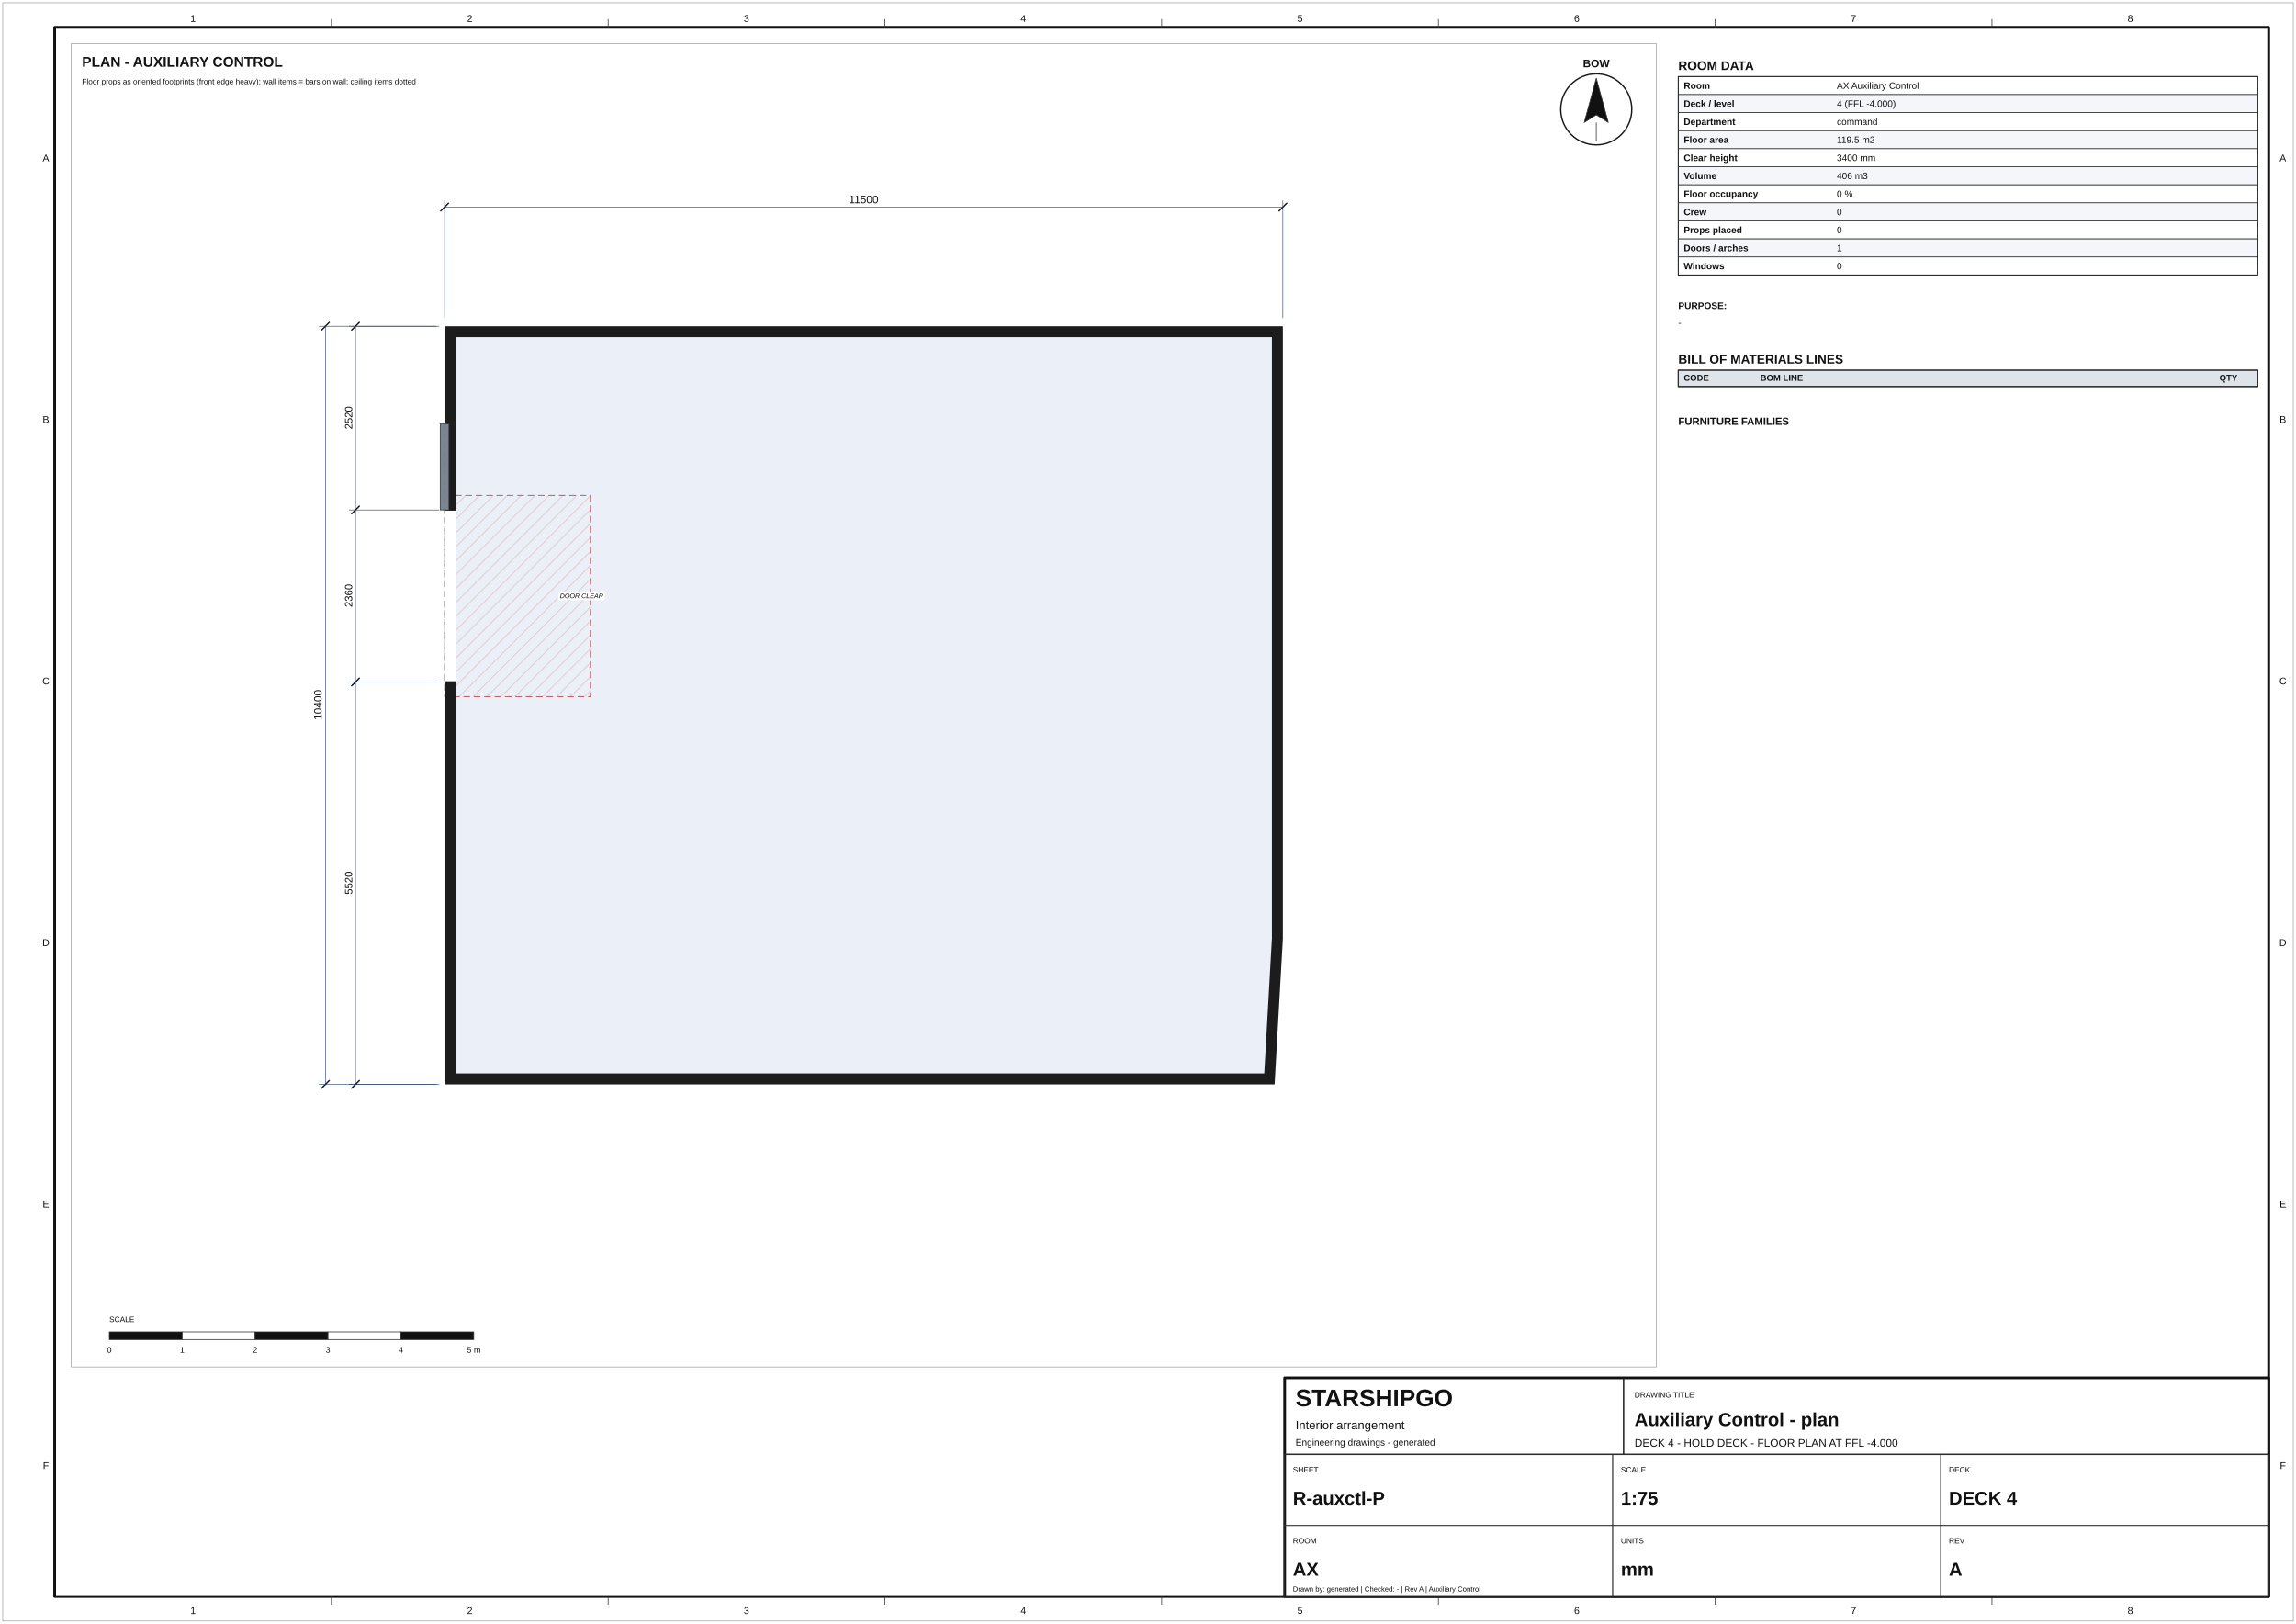
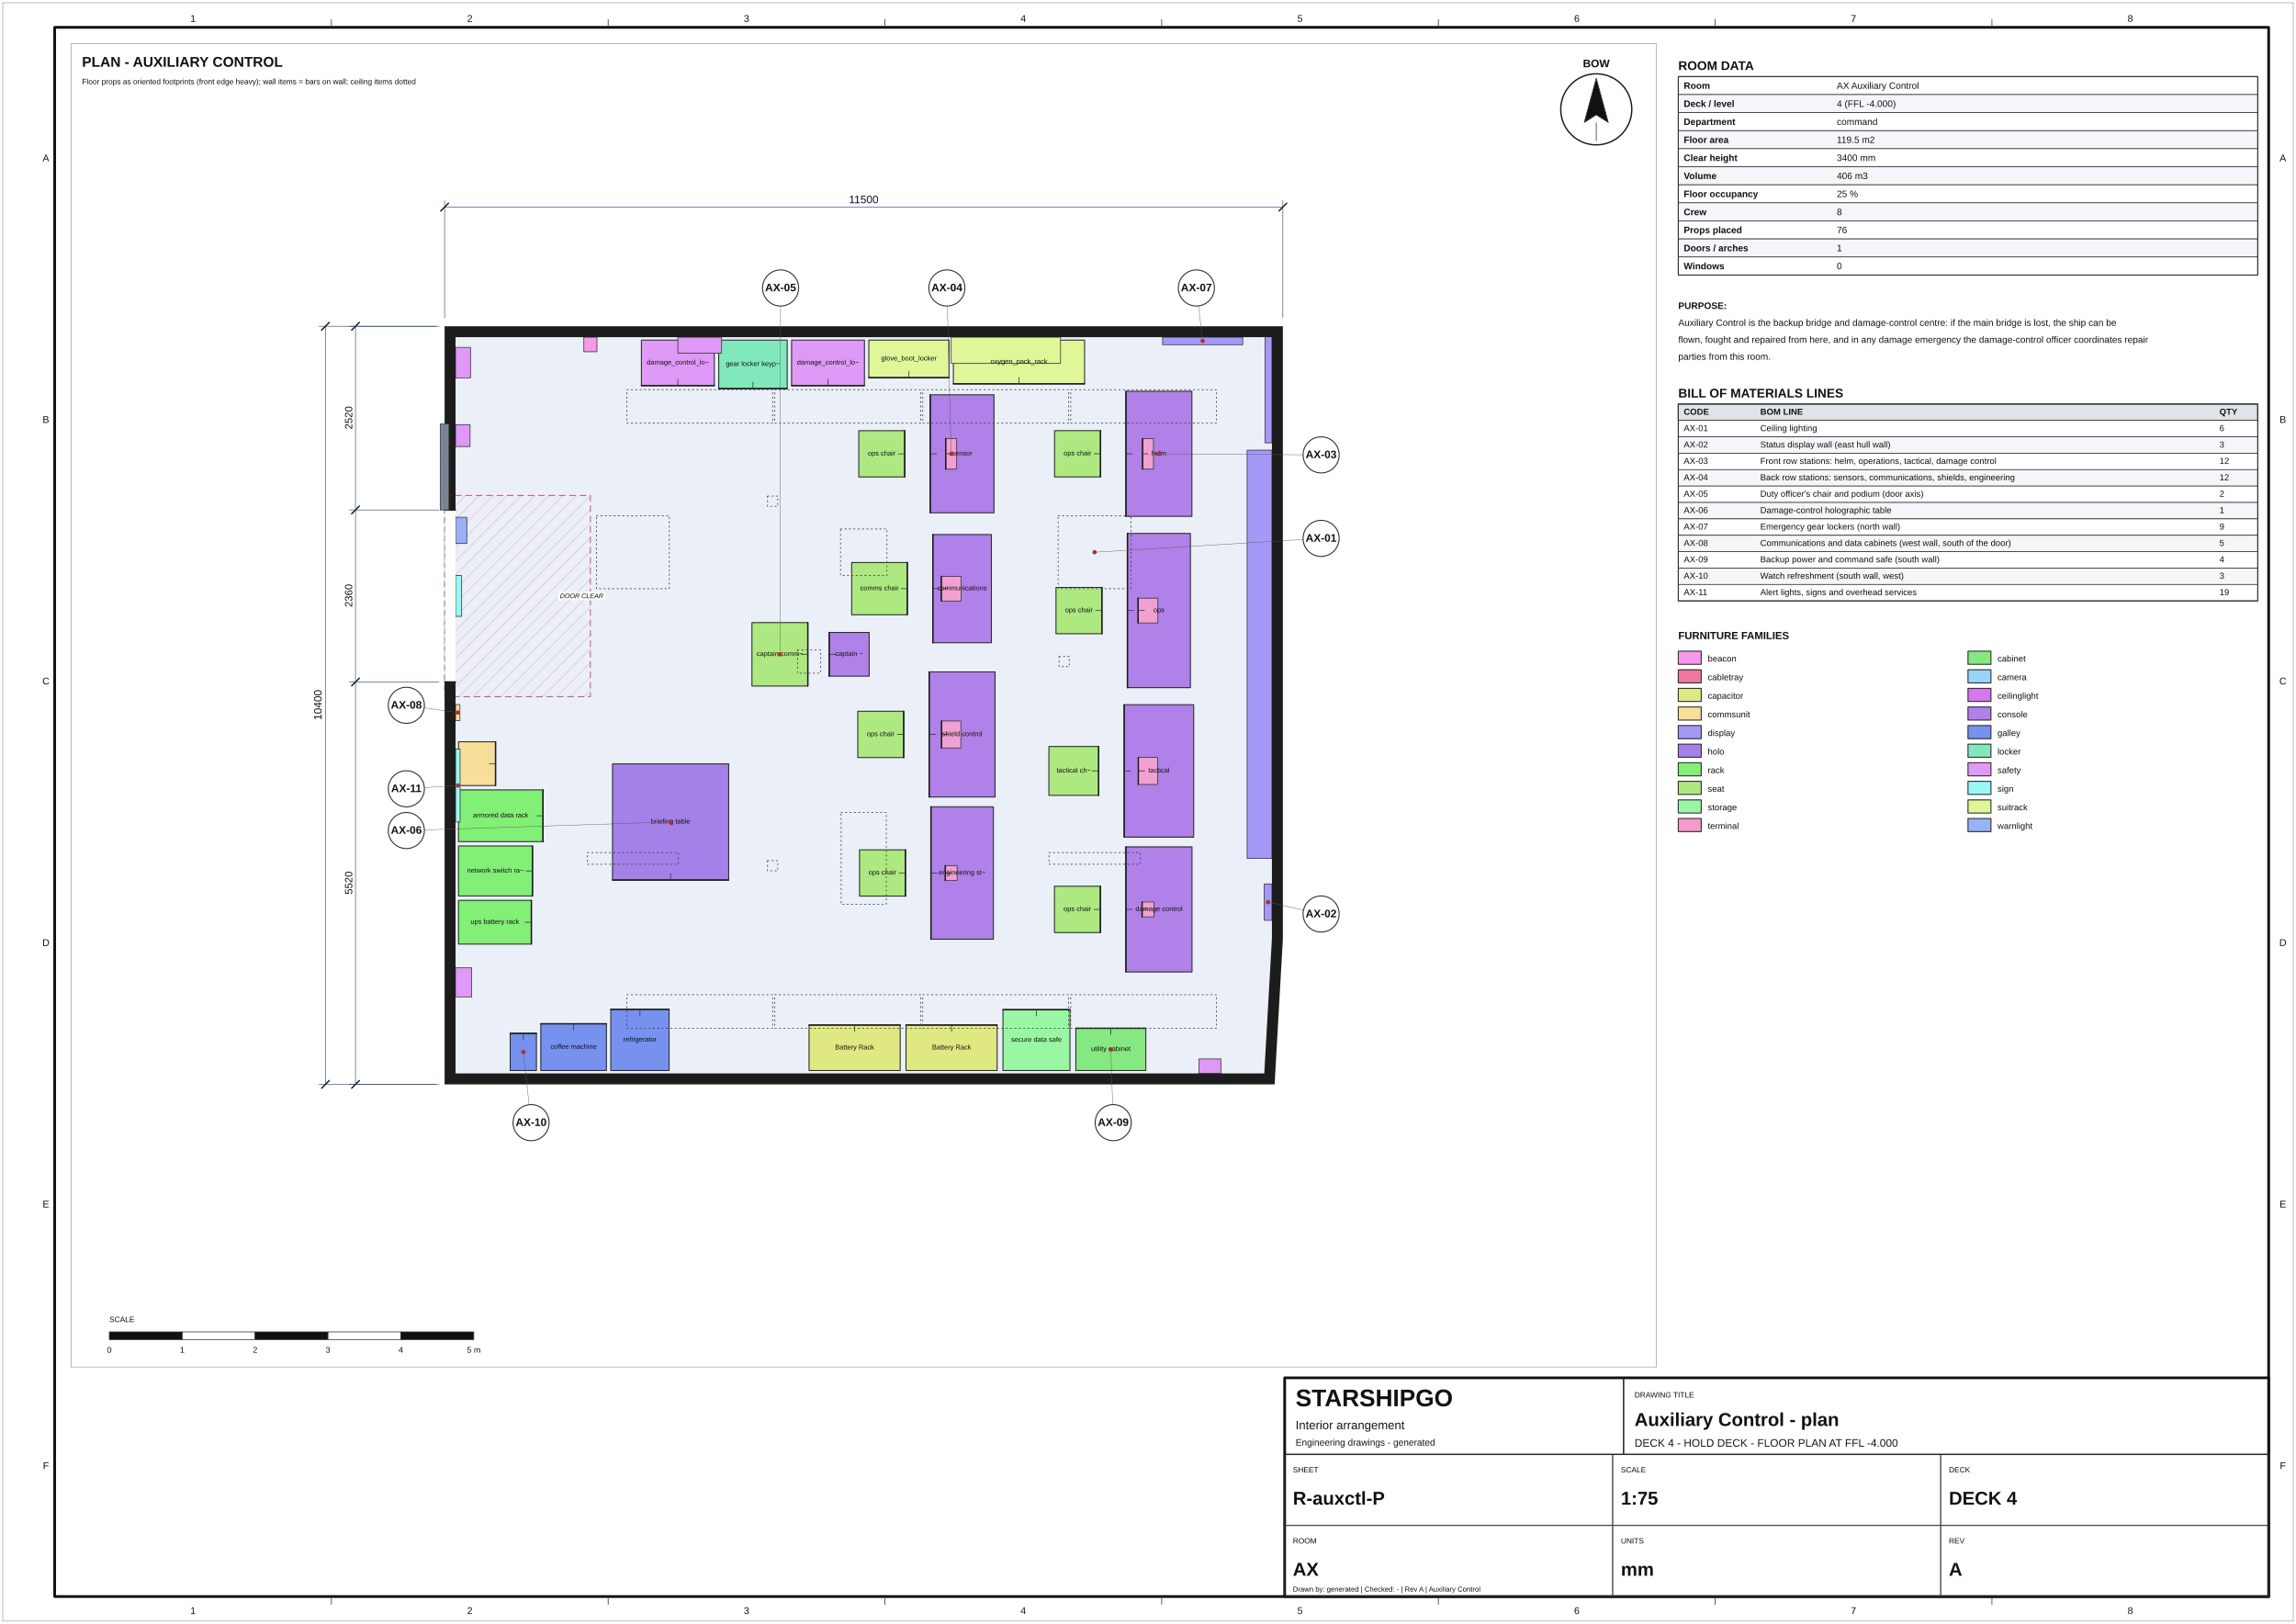
<svg xmlns="http://www.w3.org/2000/svg" width="420mm" height="297mm" viewBox="0 0 420 297">
  <style>
.t{font-family:Arial, Helvetica, 'DejaVu Sans', sans-serif;fill:#111}
.b{font-weight:bold}.i{font-style:italic}
.h{stroke:#111;stroke-width:.5;stroke-linejoin:round;stroke-linecap:round}
.m{stroke:#1a1a1a;stroke-width:.25;stroke-linejoin:round;stroke-linecap:round}
.n{stroke:#2a2a2a;stroke-width:.18;stroke-linejoin:round}
.f{stroke:#333;stroke-width:.13;stroke-linejoin:round}
.x{stroke:#555;stroke-width:.07}
.g{stroke:#9a9a9a;stroke-width:.1}
.gg{stroke:#c4c4c4;stroke-width:.08}
.d{stroke:#1d3c6e;stroke-width:.1}
.dsh{stroke:#222;stroke-width:.18;stroke-dasharray:1.6 .8}
.dot{stroke:#444;stroke-width:.14;stroke-dasharray:.25 .55;stroke-linecap:round}
.hid{stroke:#777;stroke-width:.12;stroke-dasharray:1 .7}
.cl{stroke:#b03030;stroke-width:.12;stroke-dasharray:5 1 1 1}
.cut{stroke:#b03030;stroke-width:.35;stroke-dasharray:6 1.2 1.2 1.2}
.red{stroke:#b03030;stroke-width:.13;stroke-dasharray:1.2 .7}
.none{stroke:none}
.halo{paint-order:stroke;stroke:#fff;stroke-width:.8;stroke-linejoin:round}
</style>
  <defs>
    <pattern id="hSlab" width="1.4" height="1.4" patternUnits="userSpaceOnUse" patternTransform="rotate(45)">
      <rect width="1.4" height="1.4" fill="#ececec" />
      <line x1="0" y1="0" x2="0" y2="1.4" stroke="#222" stroke-width=".13" />
    </pattern>
    <pattern id="hHull" width="1" height="1" patternUnits="userSpaceOnUse" patternTransform="rotate(45)">
      <rect width="1" height="1" fill="#c9d0da" />
      <line x1="0" y1="0" x2="0" y2="1" stroke="#111" stroke-width=".2" />
      <line x1="0" y1="0" x2="1" y2="0" stroke="#111" stroke-width=".1" />
    </pattern>
    <pattern id="hHole" width="1.6" height="1.6" patternUnits="userSpaceOnUse" patternTransform="rotate(-45)">
      <line x1="0" y1="0" x2="0" y2="1.6" stroke="#444" stroke-width=".12" />
    </pattern>
    <pattern id="hZone" width="1.8" height="1.8" patternUnits="userSpaceOnUse" patternTransform="rotate(45)">
      <line x1="0" y1="0" x2="0" y2="1.8" stroke="#d08080" stroke-width=".1" />
    </pattern>
    <pattern id="hPlen" width="1.6" height="1.6" patternUnits="userSpaceOnUse">
      <circle cx=".4" cy=".4" r=".12" fill="#888" />
      <circle cx="1.2" cy="1.2" r=".12" fill="#888" />
    </pattern>
    <pattern id="hGlass" width="2" height="2" patternUnits="userSpaceOnUse" patternTransform="rotate(45)">
      <rect width="2" height="2" fill="#d6ecf7" />
      <line x1="0" y1="0" x2="0" y2="2" stroke="#5a9abb" stroke-width=".08" />
    </pattern>
    <pattern id="hFloor" width="1.2" height="1.2" patternUnits="userSpaceOnUse" patternTransform="rotate(-45)">
      <rect width="1.2" height="1.2" fill="#f2f2f2" />
      <line x1="0" y1="0" x2="0" y2="1.2" stroke="#555" stroke-width=".1" />
    </pattern>
  </defs>
  <rect x="0" y="0" width="420" height="297" fill="#ffffff" />
  <rect x="13" y="8" width="290" height="242" class="x" fill="none" />
  <polygon points="81.33,59.67 234.67,59.67 234.67,171.67 233.16,198.33 81.33,198.33" class="none" fill="#ebeff7" />
  <polygon points="81.33,90.6 108,90.6 108,127.4 81.33,127.4" class="red" fill="url(#hZone)" />
  <text x="106.4" y="109.4" font-size="1.2" class="t i halo" text-anchor="middle" fill="#a04040">DOOR CLEAR</text>
+   <polygon points="218.03,71.56 218.03,94.44 205.97,94.44 205.97,71.56" class="n" fill="#b081e8" />
+   <line x1="205.97" y1="94.44" x2="205.97" y2="71.56" class="m" />
+   <line x1="205.97" y1="83" x2="207.17" y2="83" class="f" />
+   <polygon points="217.76,97.56 217.76,125.77 206.24,125.77 206.24,97.56" class="n" fill="#b081e8" />
+   <line x1="206.24" y1="125.77" x2="206.24" y2="97.56" class="m" />
+   <line x1="206.24" y1="111.67" x2="207.44" y2="111.67" class="f" />
+   <polygon points="218.36,128.89 218.36,153.11 205.64,153.11 205.64,128.89" class="n" fill="#b081e8" />
+   <line x1="205.64" y1="153.11" x2="205.64" y2="128.89" class="m" />
+   <line x1="205.64" y1="141" x2="206.84" y2="141" class="f" />
+   <polygon points="191.87,145.47 191.87,136.53 200.97,136.53 200.97,145.47" class="n" fill="#ade881" />
+   <line x1="200.97" y1="136.53" x2="200.97" y2="145.47" class="m" />
+   <line x1="200.97" y1="141" x2="199.77" y2="141" class="f" />
+   <polygon points="218.05,154.89 218.05,177.77 205.96,177.77 205.96,154.89" class="n" fill="#b081e8" />
+   <line x1="205.96" y1="177.77" x2="205.96" y2="154.89" class="m" />
+   <line x1="205.96" y1="166.33" x2="207.16" y2="166.33" class="f" />
+   <polygon points="181.83,72.21 181.83,93.79 170.16,93.79 170.16,72.21" class="n" fill="#b081e8" />
+   <line x1="170.16" y1="93.79" x2="170.16" y2="72.21" class="m" />
+   <line x1="170.16" y1="83" x2="171.36" y2="83" class="f" />
+   <polygon points="181.36,97.76 181.36,117.56 170.64,117.56 170.64,97.76" class="n" fill="#b081e8" />
+   <line x1="170.64" y1="117.56" x2="170.64" y2="97.76" class="m" />
+   <line x1="170.64" y1="107.66" x2="171.84" y2="107.66" class="f" />
+   <polygon points="155.79,112.44 155.79,102.88 165.97,102.88 165.97,112.44" class="n" fill="#ade881" />
+   <line x1="165.97" y1="102.88" x2="165.97" y2="112.44" class="m" />
+   <line x1="165.97" y1="107.66" x2="164.77" y2="107.66" class="f" />
+   <polygon points="182.03,122.89 182.03,145.77 169.97,145.77 169.97,122.89" class="n" fill="#b081e8" />
+   <line x1="169.97" y1="145.77" x2="169.97" y2="122.89" class="m" />
+   <line x1="169.97" y1="134.33" x2="171.17" y2="134.33" class="f" />
+   <polygon points="181.72,147.56 181.72,171.77 170.29,171.77 170.29,147.56" class="n" fill="#b081e8" />
+   <line x1="170.29" y1="171.77" x2="170.29" y2="147.56" class="m" />
+   <line x1="170.29" y1="159.67" x2="171.49" y2="159.67" class="f" />
+   <polygon points="159,115.67 159,123.67 151.67,123.67 151.67,115.67" class="n" fill="#b081e8" />
+   <line x1="151.67" y1="123.67" x2="151.67" y2="115.67" class="m" />
+   <line x1="151.67" y1="119.67" x2="152.87" y2="119.67" class="f" />
+   <polygon points="137.55,125.47 137.55,113.87 147.77,113.87 147.77,125.47" class="n" fill="#ade881" />
+   <line x1="147.77" y1="113.87" x2="147.77" y2="125.47" class="m" />
+   <line x1="147.77" y1="119.67" x2="146.57" y2="119.67" class="f" />
+   <polygon points="112.04,139.71 133.29,139.71 133.29,160.96 112.04,160.96" class="n" fill="#a381e8" />
+   <line x1="133.29" y1="160.96" x2="112.04" y2="160.96" class="m" />
+   <line x1="122.67" y1="160.96" x2="122.67" y2="159.76" class="f" />
+   <polygon points="117.33,62.2 130.67,62.2 130.67,70.53 117.33,70.53" class="n" fill="#df99f7" />
+   <line x1="130.67" y1="70.53" x2="117.33" y2="70.53" class="m" />
+   <line x1="124" y1="70.53" x2="124" y2="69.33" class="f" />
+   <polygon points="131.47,62.2 144,62.2 144,71.07 131.47,71.07" class="n" fill="#81e8bc" />
+   <line x1="144" y1="71.07" x2="131.47" y2="71.07" class="m" />
+   <line x1="137.73" y1="71.07" x2="137.73" y2="69.87" class="f" />
+   <polygon points="144.8,62.2 158.13,62.2 158.13,70.53 144.8,70.53" class="n" fill="#df99f7" />
+   <line x1="158.13" y1="70.53" x2="144.8" y2="70.53" class="m" />
+   <line x1="151.47" y1="70.53" x2="151.47" y2="69.33" class="f" />
+   <polygon points="158.93,62.2 173.6,62.2 173.6,69.07 158.93,69.07" class="n" fill="#e0f799" />
+   <line x1="173.6" y1="69.07" x2="158.93" y2="69.07" class="m" />
+   <line x1="166.27" y1="69.07" x2="166.27" y2="67.87" class="f" />
+   <polygon points="174.4,62.2 198.4,62.2 198.4,70.2 174.4,70.2" class="n" fill="#e0f799" />
+   <line x1="198.4" y1="70.2" x2="174.4" y2="70.2" class="m" />
+   <line x1="186.4" y1="70.2" x2="186.4" y2="69" class="f" />
+   <polygon points="83.87,143.67 83.87,135.67 90.65,135.67 90.65,143.67" class="n" fill="#f7df99" />
+   <line x1="90.65" y1="135.67" x2="90.65" y2="143.67" class="m" />
+   <line x1="90.65" y1="139.67" x2="89.45" y2="139.67" class="f" />
+   <polygon points="83.87,153.93 83.87,144.47 99.33,144.47 99.33,153.93" class="n" fill="#82ef77" />
+   <line x1="99.33" y1="144.47" x2="99.33" y2="153.93" class="m" />
+   <line x1="99.33" y1="149.2" x2="98.13" y2="149.2" class="f" />
+   <polygon points="83.87,163.87 83.87,154.73 97.4,154.73 97.4,163.87" class="n" fill="#82ef77" />
+   <line x1="97.4" y1="154.73" x2="97.4" y2="163.87" class="m" />
+   <line x1="97.4" y1="159.3" x2="96.2" y2="159.3" class="f" />
+   <polygon points="83.87,172.67 83.87,164.67 97.2,164.67 97.2,172.67" class="n" fill="#82ef77" />
+   <line x1="97.2" y1="164.67" x2="97.2" y2="172.67" class="m" />
+   <line x1="97.2" y1="168.67" x2="96" y2="168.67" class="f" />
+   <polygon points="164.67,195.8 148,195.8 148,187.48 164.67,187.48" class="n" fill="#dfe881" />
+   <line x1="148" y1="187.48" x2="164.67" y2="187.48" class="m" />
+   <line x1="156.33" y1="187.48" x2="156.33" y2="188.68" class="f" />
+   <polygon points="182.4,195.8 165.73,195.8 165.73,187.48 182.4,187.48" class="n" fill="#dfe881" />
+   <line x1="165.73" y1="187.48" x2="182.4" y2="187.48" class="m" />
+   <line x1="174.07" y1="187.48" x2="174.07" y2="188.68" class="f" />
+   <polygon points="195.73,195.8 183.47,195.8 183.47,184.67 195.73,184.67" class="n" fill="#99f7a4" />
+   <line x1="183.47" y1="184.67" x2="195.73" y2="184.67" class="m" />
+   <line x1="189.6" y1="184.67" x2="189.6" y2="185.87" class="f" />
+   <polygon points="209.6,195.8 196.8,195.8 196.8,188.07 209.6,188.07" class="n" fill="#86e881" />
+   <line x1="196.8" y1="188.07" x2="209.6" y2="188.07" class="m" />
+   <line x1="203.2" y1="188.07" x2="203.2" y2="189.27" class="f" />
+   <polygon points="98.13,195.8 93.33,195.8 93.33,189 98.13,189" class="n" fill="#7791ef" />
+   <line x1="93.33" y1="189" x2="98.13" y2="189" class="m" />
+   <line x1="95.73" y1="189" x2="95.73" y2="190.2" class="f" />
+   <polygon points="110.93,195.8 98.93,195.8 98.93,187.24 110.93,187.24" class="n" fill="#7791ef" />
+   <line x1="98.93" y1="187.24" x2="110.93" y2="187.24" class="m" />
+   <line x1="104.93" y1="187.24" x2="104.93" y2="188.44" class="f" />
+   <polygon points="122.4,195.8 111.73,195.8 111.73,184.6 122.4,184.6" class="n" fill="#7791ef" />
+   <line x1="111.73" y1="184.6" x2="122.4" y2="184.6" class="m" />
+   <line x1="117.07" y1="184.6" x2="117.07" y2="185.8" class="f" />
+   <polygon points="192.91,87.23 192.91,78.76 201.31,78.76 201.31,87.23" class="n" fill="#ade881" />
+   <line x1="201.31" y1="78.76" x2="201.31" y2="87.23" class="m" />
+   <line x1="201.31" y1="82.99" x2="200.11" y2="82.99" class="f" />
+   <polygon points="193.17,115.91 193.17,107.44 201.57,107.44 201.57,115.91" class="n" fill="#ade881" />
+   <line x1="201.57" y1="107.44" x2="201.57" y2="115.91" class="m" />
+   <line x1="201.57" y1="111.67" x2="200.37" y2="111.67" class="f" />
+   <polygon points="192.89,170.56 192.89,162.09 201.29,162.09 201.29,170.56" class="n" fill="#ade881" />
+   <line x1="201.29" y1="162.09" x2="201.29" y2="170.56" class="m" />
+   <line x1="201.29" y1="166.33" x2="200.09" y2="166.33" class="f" />
+   <polygon points="157.09,87.24 157.09,78.77 165.49,78.77 165.49,87.24" class="n" fill="#ade881" />
+   <line x1="165.49" y1="78.77" x2="165.49" y2="87.24" class="m" />
+   <line x1="165.49" y1="83.01" x2="164.29" y2="83.01" class="f" />
+   <polygon points="156.91,138.56 156.91,130.09 165.31,130.09 165.31,138.56" class="n" fill="#ade881" />
+   <line x1="165.31" y1="130.09" x2="165.31" y2="138.56" class="m" />
+   <line x1="165.31" y1="134.33" x2="164.11" y2="134.33" class="f" />
+   <polygon points="157.23,163.89 157.23,155.43 165.63,155.43 165.63,163.89" class="n" fill="#ade881" />
+   <line x1="165.63" y1="155.43" x2="165.63" y2="163.89" class="m" />
+   <line x1="165.63" y1="159.66" x2="164.43" y2="159.66" class="f" />
+   <polygon points="175.81,105.4 175.81,109.93 172.19,109.93 172.19,105.4" class="f" fill="#f7a3ce" fill-opacity="0.9" />
+   <line x1="172.19" y1="109.93" x2="172.19" y2="105.4" class="m" />
+   <line x1="172.19" y1="107.67" x2="173.39" y2="107.67" class="f" />
+   <polygon points="211,80.2 211,85.8 209,85.8 209,80.2" class="f" fill="#f7a3ce" fill-opacity="0.9" />
+   <line x1="209" y1="85.8" x2="209" y2="80.2" class="m" />
+   <line x1="209" y1="83" x2="210" y2="83" class="f" />
+   <polygon points="211.81,109.4 211.81,113.93 208.19,113.93 208.19,109.4" class="f" fill="#f7a3ce" fill-opacity="0.9" />
+   <line x1="208.19" y1="113.93" x2="208.19" y2="109.4" class="m" />
+   <line x1="208.19" y1="111.67" x2="209.39" y2="111.67" class="f" />
+   <polygon points="211.08,164.97 211.08,167.69 208.92,167.69 208.92,164.97" class="f" fill="#f7a3ce" fill-opacity="0.9" />
+   <line x1="208.92" y1="167.69" x2="208.92" y2="164.97" class="m" />
+   <line x1="208.92" y1="166.33" x2="210" y2="166.33" class="f" />
+   <polygon points="175,80.2 175,85.8 173,85.8 173,80.2" class="f" fill="#f7a3ce" fill-opacity="0.9" />
+   <line x1="173" y1="85.8" x2="173" y2="80.2" class="m" />
+   <line x1="173" y1="83" x2="174" y2="83" class="f" />
+   <polygon points="175.76,131.87 175.76,136.8 172.23,136.8 172.23,131.87" class="f" fill="#f7a3ce" fill-opacity="0.9" />
+   <line x1="172.23" y1="136.8" x2="172.23" y2="131.87" class="m" />
+   <line x1="172.23" y1="134.33" x2="173.43" y2="134.33" class="f" />
+   <polygon points="175.08,158.31 175.08,161.03 172.92,161.03 172.92,158.31" class="f" fill="#f7a3ce" fill-opacity="0.9" />
+   <line x1="172.92" y1="161.03" x2="172.92" y2="158.31" class="m" />
+   <line x1="172.92" y1="159.67" x2="174" y2="159.67" class="f" />
+   <polygon points="211.76,138.53 211.76,143.47 208.23,143.47 208.23,138.53" class="f" fill="#f7a3ce" fill-opacity="0.9" />
+   <line x1="208.23" y1="143.47" x2="208.23" y2="138.53" class="m" />
+   <line x1="208.23" y1="141" x2="209.43" y2="141" class="f" />
+   <polygon points="232.67,82.33 232.67,157 228.13,157 228.13,82.33" class="f" fill="#a499f7" />
+   <polygon points="232.67,161.67 232.67,168.33 231.27,168.33 231.27,161.67" class="f" fill="#a499f7" />
+   <polygon points="83.33,81.67 83.33,77.67 85.99,77.67 85.99,81.67" class="f" fill="#df99f7" />
+   <polygon points="223.33,196.33 219.33,196.33 219.33,193.68 223.33,193.68" class="f" fill="#df99f7" />
+   <polygon points="83.33,69.13 83.33,63.53 86.07,63.53 86.07,69.13" class="f" fill="#df99f7" />
+   <polygon points="232.67,61 232.67,81 231.4,81 231.4,61" class="f" fill="#a499f7" />
+   <polygon points="212.67,61.67 227.33,61.67 227.33,63.05 212.67,63.05" class="f" fill="#a499f7" />
+   <polygon points="83.31,182.33 83.31,177 86.29,177 86.29,182.33" class="f" fill="#df99f7" />
+   <polygon points="83.33,131.8 83.33,128.87 84.13,128.87 84.13,131.8" class="f" fill="#f7df99" />
+   <polygon points="174,61.67 194,61.67 194,66.47 174,66.47" class="f" fill="#e0f799" />
+   <polygon points="124,61.67 132,61.67 132,64.6 124,64.6" class="f" fill="#df99f7" />
+   <polygon points="106.8,61.67 109.2,61.67 109.2,64.33 106.8,64.33" class="f" fill="#f799eb" />
+   <polygon points="83.33,150.33 83.33,137 84.16,137 84.16,150.33" class="f" fill="#99f7f6" />
+   <polygon points="83.33,112.73 83.33,105.27 84.45,105.27 84.45,112.73" class="f" fill="#99f7f6" />
+   <polygon points="83.33,99.4 83.33,94.6 85.39,94.6 85.39,99.4" class="f" fill="#99b1f7" />
+   <polygon points="153.75,96.75 162.25,96.75 162.25,105.25 153.75,105.25" class="dot" fill="none" />
+   <polygon points="114.67,71.27 141.33,71.27 141.33,77.4 114.67,77.4" class="dot" fill="none" />
+   <polygon points="141.73,71.27 168.4,71.27 168.4,77.4 141.73,77.4" class="dot" fill="none" />
+   <polygon points="168.8,71.27 195.47,71.27 195.47,77.4 168.8,77.4" class="dot" fill="none" />
+   <polygon points="195.87,71.27 222.53,71.27 222.53,77.4 195.87,77.4" class="dot" fill="none" />
+   <polygon points="114.67,181.93 141.33,181.93 141.33,188.07 114.67,188.07" class="dot" fill="none" />
+   <polygon points="141.73,181.93 168.4,181.93 168.4,188.07 141.73,188.07" class="dot" fill="none" />
+   <polygon points="168.8,181.93 195.47,181.93 195.47,188.07 168.8,188.07" class="dot" fill="none" />
+   <polygon points="195.87,181.93 222.53,181.93 222.53,188.07 195.87,188.07" class="dot" fill="none" />
+   <polygon points="145.88,118.88 150.12,118.88 150.12,123.12 145.88,123.12" class="dot" fill="none" />
+   <polygon points="140.4,90.73 142.27,90.73 142.27,92.6 140.4,92.6" class="dot" fill="none" />
+   <polygon points="140.4,157.4 142.27,157.4 142.27,159.27 140.4,159.27" class="dot" fill="none" />
+   <polygon points="193.73,120.07 195.6,120.07 195.6,121.93 193.73,121.93" class="dot" fill="none" />
+   <polygon points="153.87,148.6 162.13,148.6 162.13,165.4 153.87,165.4" class="dot" fill="none" />
+   <polygon points="109.11,94.33 122.44,94.33 122.44,107.67 109.11,107.67" class="dot" fill="none" />
+   <polygon points="193.56,94.33 206.89,94.33 206.89,107.67 193.56,107.67" class="dot" fill="none" />
+   <polygon points="107.44,155.93 124.11,155.93 124.11,158.07 107.44,158.07" class="dot" fill="none" />
+   <polygon points="191.89,155.93 208.56,155.93 208.56,158.07 191.89,158.07" class="dot" fill="none" />
+   <text x="122.67" y="150.63" font-size="1.25" class="t" text-anchor="middle" fill="#333">briefing table</text>
+   <text x="212" y="111.97" font-size="1.25" class="t" text-anchor="middle" fill="#333">ops</text>
+   <text x="212" y="141.3" font-size="1.25" class="t" text-anchor="middle" fill="#333">tactical</text>
+   <text x="212.01" y="166.63" font-size="1.25" class="t" text-anchor="middle" fill="#333">damage control</text>
+   <text x="176.01" y="159.97" font-size="1.25" class="t" text-anchor="middle" fill="#333">engineering st~</text>
+   <text x="212" y="83.3" font-size="1.25" class="t" text-anchor="middle" fill="#333">helm</text>
+   <text x="176" y="134.63" font-size="1.25" class="t" text-anchor="middle" fill="#333">shield control</text>
+   <text x="175.99" y="83.3" font-size="1.25" class="t" text-anchor="middle" fill="#333">sensor</text>
+   <text x="176" y="107.96" font-size="1.25" class="t" text-anchor="middle" fill="#333">communications</text>
+   <text x="186.4" y="66.5" font-size="1.25" class="t" text-anchor="middle" fill="#333">oxygen_pack_rack</text>
+   <text x="91.6" y="149.5" font-size="1.25" class="t" text-anchor="middle" fill="#333">armored data rack</text>
+   <text x="156.33" y="191.94" font-size="1.25" class="t" text-anchor="middle" fill="#333">Battery Rack</text>
+   <text x="174.07" y="191.94" font-size="1.25" class="t" text-anchor="middle" fill="#333">Battery Rack</text>
+   <text x="189.6" y="190.53" font-size="1.25" class="t" text-anchor="middle" fill="#333">secure data safe</text>
+   <text x="90.63" y="159.6" font-size="1.25" class="t" text-anchor="middle" fill="#333">network switch ra~</text>
+   <text x="117.07" y="190.5" font-size="1.25" class="t" text-anchor="middle" fill="#333">refrigerator</text>
+   <text x="142.66" y="119.97" font-size="1.25" class="t" text-anchor="middle" fill="#333">captain comm~</text>
+   <text x="137.73" y="66.93" font-size="1.25" class="t" text-anchor="middle" fill="#333">gear locker keyp~</text>
+   <text x="124" y="66.67" font-size="1.25" class="t" text-anchor="middle" fill="#333">damage_control_lo~</text>
+   <text x="151.47" y="66.67" font-size="1.25" class="t" text-anchor="middle" fill="#333">damage_control_lo~</text>
+   <text x="90.53" y="168.97" font-size="1.25" class="t" text-anchor="middle" fill="#333">ups battery rack</text>
+   <text x="104.93" y="191.82" font-size="1.25" class="t" text-anchor="middle" fill="#333">coffee machine</text>
+   <text x="166.27" y="65.93" font-size="1.25" class="t" text-anchor="middle" fill="#333">glove_boot_locker</text>
+   <text x="203.2" y="192.23" font-size="1.25" class="t" text-anchor="middle" fill="#333">utility cabinet</text>
+   <text x="160.88" y="107.96" font-size="1.25" class="t" text-anchor="middle" fill="#333">comms chair</text>
+   <text x="196.42" y="141.3" font-size="1.25" class="t" text-anchor="middle" fill="#333">tactical ch~</text>
+   <text x="197.11" y="83.29" font-size="1.25" class="t" text-anchor="middle" fill="#333">ops chair</text>
+   <text x="197.37" y="111.97" font-size="1.25" class="t" text-anchor="middle" fill="#333">ops chair</text>
+   <text x="197.09" y="166.63" font-size="1.25" class="t" text-anchor="middle" fill="#333">ops chair</text>
+   <text x="161.29" y="83.31" font-size="1.25" class="t" text-anchor="middle" fill="#333">ops chair</text>
+   <text x="161.11" y="134.63" font-size="1.25" class="t" text-anchor="middle" fill="#333">ops chair</text>
+   <text x="161.43" y="159.96" font-size="1.25" class="t" text-anchor="middle" fill="#333">ops chair</text>
+   <text x="155.33" y="119.97" font-size="1.25" class="t" text-anchor="middle" fill="#333">captain ~</text>
  <path d="M81.33 59.67 L234.67 59.67 L234.67 171.67 L233.16 198.33 L81.33 198.33Z M83.33 61.67 L232.67 61.67 L232.67 171.61 L231.27 196.33 L83.33 196.33Z " class="none" fill="#1c1c1c" fill-rule="evenodd" />
  <polygon points="81.33,93.27 81.33,124.73 83.33,124.73 83.33,93.27" class="none" fill="#ffffff" />
  <line x1="81.33" y1="93.27" x2="83.33" y2="93.27" class="m" />
  <line x1="81.33" y1="124.73" x2="83.33" y2="124.73" class="m" />
  <polygon points="80.53,93.27 80.53,77.53 82.13,77.53 82.13,93.27" class="f" fill="#7a8594" />
  <line x1="81.33" y1="77.53" x2="81.33" y2="124.73" class="hid" />
+   <line x1="238.37" y1="98.67" x2="200.23" y2="101" class="x" />
+   <circle cx="200.23" cy="101" r="0.4" class="none" fill="#b03030" />
+   <line x1="238.45" y1="166.45" x2="231.97" y2="165" class="x" />
+   <circle cx="231.97" cy="165" r="0.4" class="none" fill="#b03030" />
+   <line x1="238.37" y1="83.18" x2="212" y2="83" class="x" />
+   <circle cx="212" cy="83" r="0.4" class="none" fill="#b03030" />
+   <line x1="173.3" y1="55.97" x2="174" y2="83" class="x" />
+   <circle cx="174" cy="83" r="0.4" class="none" fill="#b03030" />
+   <line x1="142.78" y1="55.97" x2="142.66" y2="119.67" class="x" />
+   <circle cx="142.66" cy="119.67" r="0.4" class="none" fill="#b03030" />
+   <line x1="77.63" y1="151.79" x2="122.67" y2="150.33" class="x" />
+   <circle cx="122.67" cy="150.33" r="0.4" class="none" fill="#b03030" />
+   <line x1="219.24" y1="55.94" x2="220" y2="62.36" class="x" />
+   <circle cx="220" cy="62.36" r="0.4" class="none" fill="#b03030" />
+   <line x1="77.6" y1="129.46" x2="83.73" y2="130.33" class="x" />
+   <circle cx="83.73" cy="130.33" r="0.4" class="none" fill="#b03030" />
+   <line x1="203.53" y1="202.04" x2="203.2" y2="191.93" class="x" />
+   <circle cx="203.2" cy="191.93" r="0.4" class="none" fill="#b03030" />
+   <line x1="96.79" y1="202.05" x2="95.73" y2="192.4" class="x" />
+   <circle cx="95.73" cy="192.4" r="0.4" class="none" fill="#b03030" />
+   <line x1="77.63" y1="144.06" x2="83.75" y2="143.67" class="x" />
+   <circle cx="83.75" cy="143.67" r="0.4" class="none" fill="#b03030" />
+   <circle cx="241.67" cy="98.47" r="3.3" class="n" fill="#fff" />
+   <text x="241.67" y="99.07" font-size="2" class="t b" text-anchor="middle">AX-01</text>
+   <circle cx="241.67" cy="167.17" r="3.3" class="n" fill="#fff" />
+   <text x="241.67" y="167.77" font-size="2" class="t b" text-anchor="middle">AX-02</text>
+   <circle cx="241.67" cy="83.2" r="3.3" class="n" fill="#fff" />
+   <text x="241.67" y="83.8" font-size="2" class="t b" text-anchor="middle">AX-03</text>
+   <circle cx="173.21" cy="52.67" r="3.3" class="n" fill="#fff" />
+   <text x="173.21" y="53.27" font-size="2" class="t b" text-anchor="middle">AX-04</text>
+   <circle cx="142.79" cy="52.67" r="3.3" class="n" fill="#fff" />
+   <text x="142.79" y="53.27" font-size="2" class="t b" text-anchor="middle">AX-05</text>
+   <circle cx="74.33" cy="151.9" r="3.3" class="n" fill="#fff" />
+   <text x="74.33" y="152.5" font-size="2" class="t b" text-anchor="middle">AX-06</text>
+   <circle cx="218.85" cy="52.67" r="3.3" class="n" fill="#fff" />
+   <text x="218.85" y="53.27" font-size="2" class="t b" text-anchor="middle">AX-07</text>
+   <circle cx="74.33" cy="129" r="3.3" class="n" fill="#fff" />
+   <text x="74.33" y="129.6" font-size="2" class="t b" text-anchor="middle">AX-08</text>
+   <circle cx="203.64" cy="205.33" r="3.3" class="n" fill="#fff" />
+   <text x="203.64" y="205.93" font-size="2" class="t b" text-anchor="middle">AX-09</text>
+   <circle cx="97.15" cy="205.33" r="3.3" class="n" fill="#fff" />
+   <text x="97.15" y="205.93" font-size="2" class="t b" text-anchor="middle">AX-10</text>
+   <circle cx="74.33" cy="144.27" r="3.3" class="n" fill="#fff" />
+   <text x="74.33" y="144.87" font-size="2" class="t b" text-anchor="middle">AX-11</text>
  <line x1="81.33" y1="37.87" x2="234.67" y2="37.87" class="d" />
  <line x1="80.63" y1="38.57" x2="82.03" y2="37.17" class="m" />
  <line x1="233.97" y1="38.57" x2="235.37" y2="37.17" class="m" />
  <line x1="81.33" y1="58.17" x2="81.33" y2="36.67" class="d" />
  <line x1="234.67" y1="58.17" x2="234.67" y2="36.67" class="d" />
  <text x="158" y="37.17" font-size="2" class="t" text-anchor="middle">11500</text>
  <line x1="59.53" y1="59.67" x2="59.53" y2="198.33" class="d" />
  <line x1="58.83" y1="60.37" x2="60.23" y2="58.97" class="m" />
  <line x1="58.83" y1="199.03" x2="60.23" y2="197.63" class="m" />
  <line x1="79.83" y1="59.67" x2="58.33" y2="59.67" class="d" />
  <line x1="79.83" y1="198.33" x2="58.33" y2="198.33" class="d" />
  <text x="58.83" y="131.7" font-size="2" class="t" transform="rotate(-90 58.83 131.7)">10400</text>
  <line x1="65.03" y1="59.67" x2="65.03" y2="198.33" class="d" />
  <line x1="64.33" y1="60.37" x2="65.73" y2="58.97" class="m" />
  <line x1="80.33" y1="59.67" x2="63.83" y2="59.67" class="d" />
  <line x1="64.33" y1="93.97" x2="65.73" y2="92.57" class="m" />
  <line x1="80.33" y1="93.27" x2="63.83" y2="93.27" class="d" />
  <line x1="64.33" y1="125.43" x2="65.73" y2="124.03" class="m" />
  <line x1="80.33" y1="124.73" x2="63.83" y2="124.73" class="d" />
  <line x1="64.33" y1="199.03" x2="65.73" y2="197.63" class="m" />
  <line x1="80.33" y1="198.33" x2="63.83" y2="198.33" class="d" />
  <text x="64.43" y="78.52" font-size="1.9" class="t" transform="rotate(-90 64.43 78.52)">2520</text>
  <text x="64.43" y="111.05" font-size="1.9" class="t" transform="rotate(-90 64.43 111.05)">2360</text>
  <text x="64.43" y="163.59" font-size="1.9" class="t" transform="rotate(-90 64.43 163.59)">5520</text>
  <circle cx="292" cy="20" r="6.5" class="m" fill="#fff" />
  <polygon points="292,14.3 294.2,22.4 292,21 289.8,22.4" class="f" fill="#111" />
  <line x1="292" y1="22.4" x2="292" y2="25.8" class="f" />
  <text x="292" y="12.3" font-size="2" class="t b" text-anchor="middle">BOW</text>
  <text x="20" y="241.8" font-size="1.4" class="t" fill="#666">SCALE</text>
  <rect x="20" y="243.6" width="13.33" height="1.4" class="f" fill="#111" />
  <rect x="33.33" y="243.6" width="13.33" height="1.4" class="f" fill="#fff" />
  <rect x="46.67" y="243.6" width="13.33" height="1.4" class="f" fill="#111" />
  <rect x="60" y="243.6" width="13.33" height="1.4" class="f" fill="#fff" />
  <rect x="73.33" y="243.6" width="13.33" height="1.4" class="f" fill="#111" />
  <text x="20" y="247.4" font-size="1.5" class="t" text-anchor="middle">0</text>
  <text x="33.33" y="247.4" font-size="1.5" class="t" text-anchor="middle">1</text>
  <text x="46.67" y="247.4" font-size="1.5" class="t" text-anchor="middle">2</text>
  <text x="60" y="247.4" font-size="1.5" class="t" text-anchor="middle">3</text>
  <text x="73.33" y="247.4" font-size="1.5" class="t" text-anchor="middle">4</text>
  <text x="86.67" y="247.4" font-size="1.5" class="t" text-anchor="middle">5 m</text>
  <text x="307" y="12.8" font-size="2.3" class="t b">ROOM DATA</text>
  <rect x="307" y="14" width="106" height="3.3" class="f" fill="#ffffff" />
  <text x="308" y="16.25" font-size="1.7" class="t b">Room</text>
  <text x="336" y="16.25" font-size="1.7" class="t">AX  Auxiliary Control</text>
  <rect x="307" y="17.3" width="106" height="3.3" class="f" fill="#f4f6f9" />
  <text x="308" y="19.55" font-size="1.7" class="t b">Deck / level</text>
  <text x="336" y="19.55" font-size="1.7" class="t">4  (FFL -4.000)</text>
  <rect x="307" y="20.6" width="106" height="3.3" class="f" fill="#ffffff" />
  <text x="308" y="22.85" font-size="1.7" class="t b">Department</text>
  <text x="336" y="22.85" font-size="1.7" class="t">command</text>
  <rect x="307" y="23.9" width="106" height="3.3" class="f" fill="#f4f6f9" />
  <text x="308" y="26.15" font-size="1.7" class="t b">Floor area</text>
  <text x="336" y="26.15" font-size="1.7" class="t">119.5 m2</text>
  <rect x="307" y="27.2" width="106" height="3.3" class="f" fill="#ffffff" />
  <text x="308" y="29.45" font-size="1.7" class="t b">Clear height</text>
  <text x="336" y="29.45" font-size="1.7" class="t">3400 mm</text>
  <rect x="307" y="30.5" width="106" height="3.3" class="f" fill="#f4f6f9" />
  <text x="308" y="32.75" font-size="1.7" class="t b">Volume</text>
  <text x="336" y="32.75" font-size="1.7" class="t">406 m3</text>
  <rect x="307" y="33.8" width="106" height="3.3" class="f" fill="#ffffff" />
  <text x="308" y="36.05" font-size="1.7" class="t b">Floor occupancy</text>
-   <text x="336" y="36.05" font-size="1.7" class="t">0 %</text>
+   <text x="336" y="36.05" font-size="1.7" class="t">25 %</text>
  <rect x="307" y="37.1" width="106" height="3.3" class="f" fill="#f4f6f9" />
  <text x="308" y="39.35" font-size="1.7" class="t b">Crew</text>
-   <text x="336" y="39.35" font-size="1.7" class="t">0</text>
+   <text x="336" y="39.35" font-size="1.7" class="t">8</text>
  <rect x="307" y="40.4" width="106" height="3.3" class="f" fill="#ffffff" />
  <text x="308" y="42.65" font-size="1.7" class="t b">Props placed</text>
-   <text x="336" y="42.65" font-size="1.7" class="t">0</text>
+   <text x="336" y="42.65" font-size="1.7" class="t">76</text>
  <rect x="307" y="43.7" width="106" height="3.3" class="f" fill="#f4f6f9" />
  <text x="308" y="45.95" font-size="1.7" class="t b">Doors / arches</text>
  <text x="336" y="45.95" font-size="1.7" class="t">1</text>
  <rect x="307" y="47" width="106" height="3.3" class="f" fill="#ffffff" />
  <text x="308" y="49.25" font-size="1.7" class="t b">Windows</text>
  <text x="336" y="49.25" font-size="1.7" class="t">0</text>
  <rect x="307" y="14" width="106" height="36.3" class="n" fill="none" />
  <text x="307" y="56.5" font-size="1.7" class="t b">PURPOSE:</text>
-   <text x="307" y="59.6" font-size="1.7" class="t">-</text>
-   <text x="307" y="66.5" font-size="2.3" class="t b">BILL OF MATERIALS LINES</text>
-   <rect x="307" y="67.7" width="106" height="3" class="n" fill="#dfe3ea" />
-   <text x="308" y="69.65" font-size="1.6" class="t b">CODE</text>
-   <text x="322" y="69.65" font-size="1.6" class="t b">BOM LINE</text>
-   <text x="406" y="69.65" font-size="1.6" class="t b">QTY</text>
-   <rect x="307" y="67.7" width="106" height="3" class="n" fill="none" />
-   <text x="307" y="77.7" font-size="1.9" class="t b">FURNITURE FAMILIES</text>
+   <text x="307" y="59.6" font-size="1.7" class="t">Auxiliary Control is the backup bridge and damage-control centre: if the main bridge is lost, the ship can be</text>
+   <text x="307" y="62.7" font-size="1.7" class="t">flown, fought and repaired from here, and in any damage emergency the damage-control officer coordinates repair</text>
+   <text x="307" y="65.8" font-size="1.7" class="t">parties from this room.</text>
+   <text x="307" y="72.7" font-size="2.3" class="t b">BILL OF MATERIALS LINES</text>
+   <rect x="307" y="73.9" width="106" height="3" class="n" fill="#dfe3ea" />
+   <text x="308" y="75.85" font-size="1.6" class="t b">CODE</text>
+   <text x="322" y="75.85" font-size="1.6" class="t b">BOM LINE</text>
+   <text x="406" y="75.85" font-size="1.6" class="t b">QTY</text>
+   <rect x="307" y="76.9" width="106" height="3" class="f" fill="#ffffff" />
+   <text x="308" y="78.85" font-size="1.6" class="t">AX-01</text>
+   <text x="322" y="78.85" font-size="1.6" class="t">Ceiling lighting</text>
+   <text x="406" y="78.85" font-size="1.6" class="t">6</text>
+   <rect x="307" y="79.9" width="106" height="3" class="f" fill="#f4f6f9" />
+   <text x="308" y="81.85" font-size="1.6" class="t">AX-02</text>
+   <text x="322" y="81.85" font-size="1.6" class="t">Status display wall (east hull wall)</text>
+   <text x="406" y="81.85" font-size="1.6" class="t">3</text>
+   <rect x="307" y="82.9" width="106" height="3" class="f" fill="#ffffff" />
+   <text x="308" y="84.85" font-size="1.6" class="t">AX-03</text>
+   <text x="322" y="84.85" font-size="1.6" class="t">Front row stations: helm, operations, tactical, damage control</text>
+   <text x="406" y="84.85" font-size="1.6" class="t">12</text>
+   <rect x="307" y="85.9" width="106" height="3" class="f" fill="#f4f6f9" />
+   <text x="308" y="87.85" font-size="1.6" class="t">AX-04</text>
+   <text x="322" y="87.85" font-size="1.6" class="t">Back row stations: sensors, communications, shields, engineering</text>
+   <text x="406" y="87.85" font-size="1.6" class="t">12</text>
+   <rect x="307" y="88.9" width="106" height="3" class="f" fill="#ffffff" />
+   <text x="308" y="90.85" font-size="1.6" class="t">AX-05</text>
+   <text x="322" y="90.85" font-size="1.6" class="t">Duty officer's chair and podium (door axis)</text>
+   <text x="406" y="90.85" font-size="1.6" class="t">2</text>
+   <rect x="307" y="91.9" width="106" height="3" class="f" fill="#f4f6f9" />
+   <text x="308" y="93.85" font-size="1.6" class="t">AX-06</text>
+   <text x="322" y="93.85" font-size="1.6" class="t">Damage-control holographic table</text>
+   <text x="406" y="93.85" font-size="1.6" class="t">1</text>
+   <rect x="307" y="94.9" width="106" height="3" class="f" fill="#ffffff" />
+   <text x="308" y="96.85" font-size="1.6" class="t">AX-07</text>
+   <text x="322" y="96.85" font-size="1.6" class="t">Emergency gear lockers (north wall)</text>
+   <text x="406" y="96.85" font-size="1.6" class="t">9</text>
+   <rect x="307" y="97.9" width="106" height="3" class="f" fill="#f4f6f9" />
+   <text x="308" y="99.85" font-size="1.6" class="t">AX-08</text>
+   <text x="322" y="99.85" font-size="1.6" class="t">Communications and data cabinets (west wall, south of the door)</text>
+   <text x="406" y="99.85" font-size="1.6" class="t">5</text>
+   <rect x="307" y="100.9" width="106" height="3" class="f" fill="#ffffff" />
+   <text x="308" y="102.85" font-size="1.6" class="t">AX-09</text>
+   <text x="322" y="102.85" font-size="1.6" class="t">Backup power and command safe (south wall)</text>
+   <text x="406" y="102.85" font-size="1.6" class="t">4</text>
+   <rect x="307" y="103.9" width="106" height="3" class="f" fill="#f4f6f9" />
+   <text x="308" y="105.85" font-size="1.6" class="t">AX-10</text>
+   <text x="322" y="105.85" font-size="1.6" class="t">Watch refreshment (south wall, west)</text>
+   <text x="406" y="105.85" font-size="1.6" class="t">3</text>
+   <rect x="307" y="106.9" width="106" height="3" class="f" fill="#ffffff" />
+   <text x="308" y="108.85" font-size="1.6" class="t">AX-11</text>
+   <text x="322" y="108.85" font-size="1.6" class="t">Alert lights, signs and overhead services</text>
+   <text x="406" y="108.85" font-size="1.6" class="t">19</text>
+   <rect x="307" y="73.9" width="106" height="36" class="n" fill="none" />
+   <text x="307" y="116.9" font-size="1.9" class="t b">FURNITURE FAMILIES</text>
+   <rect x="307" y="119.1" width="4.2" height="2.4" class="n" fill="#f799eb" />
+   <text x="312.4" y="121" font-size="1.6" class="t">beacon</text>
+   <rect x="360" y="119.1" width="4.2" height="2.4" class="n" fill="#86e881" />
+   <text x="365.4" y="121" font-size="1.6" class="t">cabinet</text>
+   <rect x="307" y="122.5" width="4.2" height="2.4" class="n" fill="#ef779f" />
+   <text x="312.4" y="124.4" font-size="1.6" class="t">cabletray</text>
+   <rect x="360" y="122.5" width="4.2" height="2.4" class="n" fill="#99d4f7" />
+   <text x="365.4" y="124.4" font-size="1.6" class="t">camera</text>
+   <rect x="307" y="125.9" width="4.2" height="2.4" class="n" fill="#dfe881" />
+   <text x="312.4" y="127.8" font-size="1.6" class="t">capacitor</text>
+   <rect x="360" y="125.9" width="4.2" height="2.4" class="n" fill="#d677ef" />
+   <text x="365.4" y="127.8" font-size="1.6" class="t">ceilinglight</text>
+   <rect x="307" y="129.3" width="4.2" height="2.4" class="n" fill="#f7df99" />
+   <text x="312.4" y="131.2" font-size="1.6" class="t">commsunit</text>
+   <rect x="360" y="129.3" width="4.2" height="2.4" class="n" fill="#b081e8" />
+   <text x="365.4" y="131.2" font-size="1.6" class="t">console</text>
+   <rect x="307" y="132.7" width="4.2" height="2.4" class="n" fill="#a499f7" />
+   <text x="312.4" y="134.6" font-size="1.6" class="t">display</text>
+   <rect x="360" y="132.7" width="4.2" height="2.4" class="n" fill="#7791ef" />
+   <text x="365.4" y="134.6" font-size="1.6" class="t">galley</text>
+   <rect x="307" y="136.1" width="4.2" height="2.4" class="n" fill="#a381e8" />
+   <text x="312.4" y="138" font-size="1.6" class="t">holo</text>
+   <rect x="360" y="136.1" width="4.2" height="2.4" class="n" fill="#81e8bc" />
+   <text x="365.4" y="138" font-size="1.6" class="t">locker</text>
+   <rect x="307" y="139.5" width="4.2" height="2.4" class="n" fill="#82ef77" />
+   <text x="312.4" y="141.4" font-size="1.6" class="t">rack</text>
+   <rect x="360" y="139.5" width="4.2" height="2.4" class="n" fill="#df99f7" />
+   <text x="365.4" y="141.4" font-size="1.6" class="t">safety</text>
+   <rect x="307" y="142.9" width="4.2" height="2.4" class="n" fill="#ade881" />
+   <text x="312.4" y="144.8" font-size="1.6" class="t">seat</text>
+   <rect x="360" y="142.9" width="4.2" height="2.4" class="n" fill="#99f7f6" />
+   <text x="365.4" y="144.8" font-size="1.6" class="t">sign</text>
+   <rect x="307" y="146.3" width="4.2" height="2.4" class="n" fill="#99f7a4" />
+   <text x="312.4" y="148.2" font-size="1.6" class="t">storage</text>
+   <rect x="360" y="146.3" width="4.2" height="2.4" class="n" fill="#e0f799" />
+   <text x="365.4" y="148.2" font-size="1.6" class="t">suitrack</text>
+   <rect x="307" y="149.7" width="4.2" height="2.4" class="n" fill="#f799c9" />
+   <text x="312.4" y="151.6" font-size="1.6" class="t">terminal</text>
+   <rect x="360" y="149.7" width="4.2" height="2.4" class="n" fill="#99b1f7" />
+   <text x="365.4" y="151.6" font-size="1.6" class="t">warnlight</text>
  <text x="15" y="12.2" font-size="2.6" class="t b">PLAN - AUXILIARY CONTROL</text>
  <text x="15" y="15.4" font-size="1.4" class="t" fill="#555">Floor props as oriented footprints (front edge heavy); wall items = bars on wall; ceiling items dotted</text>
  <rect x="0.5" y="0.5" width="419" height="296" class="x" fill="none" />
  <rect x="10" y="5" width="405" height="287" class="h" fill="none" />
  <text x="35.31" y="4" font-size="1.8" class="t" text-anchor="middle">1</text>
  <text x="35.31" y="295.2" font-size="1.8" class="t" text-anchor="middle">1</text>
  <text x="85.94" y="4" font-size="1.8" class="t" text-anchor="middle">2</text>
  <text x="85.94" y="295.2" font-size="1.8" class="t" text-anchor="middle">2</text>
  <line x1="60.62" y1="3.5" x2="60.62" y2="5" class="f" />
  <line x1="60.62" y1="292" x2="60.62" y2="293.5" class="f" />
  <text x="136.56" y="4" font-size="1.8" class="t" text-anchor="middle">3</text>
  <text x="136.56" y="295.2" font-size="1.8" class="t" text-anchor="middle">3</text>
  <line x1="111.25" y1="3.5" x2="111.25" y2="5" class="f" />
  <line x1="111.25" y1="292" x2="111.25" y2="293.5" class="f" />
  <text x="187.19" y="4" font-size="1.8" class="t" text-anchor="middle">4</text>
  <text x="187.19" y="295.2" font-size="1.8" class="t" text-anchor="middle">4</text>
  <line x1="161.88" y1="3.5" x2="161.88" y2="5" class="f" />
  <line x1="161.88" y1="292" x2="161.88" y2="293.5" class="f" />
  <text x="237.81" y="4" font-size="1.8" class="t" text-anchor="middle">5</text>
  <text x="237.81" y="295.2" font-size="1.8" class="t" text-anchor="middle">5</text>
  <line x1="212.5" y1="3.5" x2="212.5" y2="5" class="f" />
  <line x1="212.5" y1="292" x2="212.5" y2="293.5" class="f" />
  <text x="288.44" y="4" font-size="1.8" class="t" text-anchor="middle">6</text>
  <text x="288.44" y="295.2" font-size="1.8" class="t" text-anchor="middle">6</text>
  <line x1="263.12" y1="3.5" x2="263.12" y2="5" class="f" />
  <line x1="263.12" y1="292" x2="263.12" y2="293.5" class="f" />
  <text x="339.06" y="4" font-size="1.8" class="t" text-anchor="middle">7</text>
  <text x="339.06" y="295.2" font-size="1.8" class="t" text-anchor="middle">7</text>
  <line x1="313.75" y1="3.5" x2="313.75" y2="5" class="f" />
  <line x1="313.75" y1="292" x2="313.75" y2="293.5" class="f" />
  <text x="389.69" y="4" font-size="1.8" class="t" text-anchor="middle">8</text>
  <text x="389.69" y="295.2" font-size="1.8" class="t" text-anchor="middle">8</text>
  <line x1="364.38" y1="3.5" x2="364.38" y2="5" class="f" />
  <line x1="364.38" y1="292" x2="364.38" y2="293.5" class="f" />
  <text x="8.4" y="29.52" font-size="1.8" class="t" text-anchor="middle">A</text>
  <text x="417.6" y="29.52" font-size="1.8" class="t" text-anchor="middle">A</text>
  <text x="8.4" y="77.35" font-size="1.8" class="t" text-anchor="middle">B</text>
  <text x="417.6" y="77.35" font-size="1.8" class="t" text-anchor="middle">B</text>
  <text x="8.4" y="125.18" font-size="1.8" class="t" text-anchor="middle">C</text>
  <text x="417.6" y="125.18" font-size="1.8" class="t" text-anchor="middle">C</text>
  <text x="8.4" y="173.02" font-size="1.8" class="t" text-anchor="middle">D</text>
  <text x="417.6" y="173.02" font-size="1.8" class="t" text-anchor="middle">D</text>
  <text x="8.4" y="220.85" font-size="1.8" class="t" text-anchor="middle">E</text>
  <text x="417.6" y="220.85" font-size="1.8" class="t" text-anchor="middle">E</text>
  <text x="8.4" y="268.68" font-size="1.8" class="t" text-anchor="middle">F</text>
  <text x="417.6" y="268.68" font-size="1.8" class="t" text-anchor="middle">F</text>
  <rect x="235" y="252" width="180" height="40" class="h" fill="#ffffff" />
  <line x1="235" y1="266" x2="415" y2="266" class="m" />
  <line x1="297" y1="252" x2="297" y2="266" class="m" />
  <text x="237" y="257.2" font-size="4.4" class="t b">STARSHIPGO</text>
  <text x="237" y="261.4" font-size="2.2" class="t">Interior arrangement</text>
  <text x="237" y="264.4" font-size="1.7" class="t" fill="#444">Engineering drawings - generated</text>
  <text x="299" y="255.6" font-size="1.4" class="t" fill="#666">DRAWING TITLE</text>
  <text x="299" y="260.8" font-size="3.4" class="t b">Auxiliary Control - plan</text>
  <text x="299" y="264.6" font-size="2" class="t">DECK 4 - HOLD DECK  -  FLOOR PLAN AT FFL -4.000</text>
  <rect x="235" y="266" width="60" height="13" class="f" fill="none" />
  <text x="236.5" y="269.3" font-size="1.4" class="t" fill="#666">SHEET</text>
  <text x="236.5" y="275.2" font-size="3.4" class="t b">R-auxctl-P</text>
  <rect x="295" y="266" width="60" height="13" class="f" fill="none" />
  <text x="296.5" y="269.3" font-size="1.4" class="t" fill="#666">SCALE</text>
  <text x="296.5" y="275.2" font-size="3.4" class="t b">1:75</text>
  <rect x="355" y="266" width="60" height="13" class="f" fill="none" />
  <text x="356.5" y="269.3" font-size="1.4" class="t" fill="#666">DECK</text>
  <text x="356.5" y="275.2" font-size="3.4" class="t b">DECK 4</text>
  <rect x="235" y="279" width="60" height="13" class="f" fill="none" />
  <text x="236.5" y="282.3" font-size="1.4" class="t" fill="#666">ROOM</text>
  <text x="236.5" y="288.2" font-size="3.4" class="t b">AX</text>
  <rect x="295" y="279" width="60" height="13" class="f" fill="none" />
  <text x="296.5" y="282.3" font-size="1.4" class="t" fill="#666">UNITS</text>
  <text x="296.5" y="288.2" font-size="3.4" class="t b">mm</text>
  <rect x="355" y="279" width="60" height="13" class="f" fill="none" />
  <text x="356.5" y="282.3" font-size="1.4" class="t" fill="#666">REV</text>
  <text x="356.5" y="288.2" font-size="3.4" class="t b">A</text>
  <text x="236.5" y="291.1" font-size="1.3" class="t" fill="#555">Drawn by: generated   |   Checked: -   |   Rev A   |   Auxiliary Control</text>
</svg>
